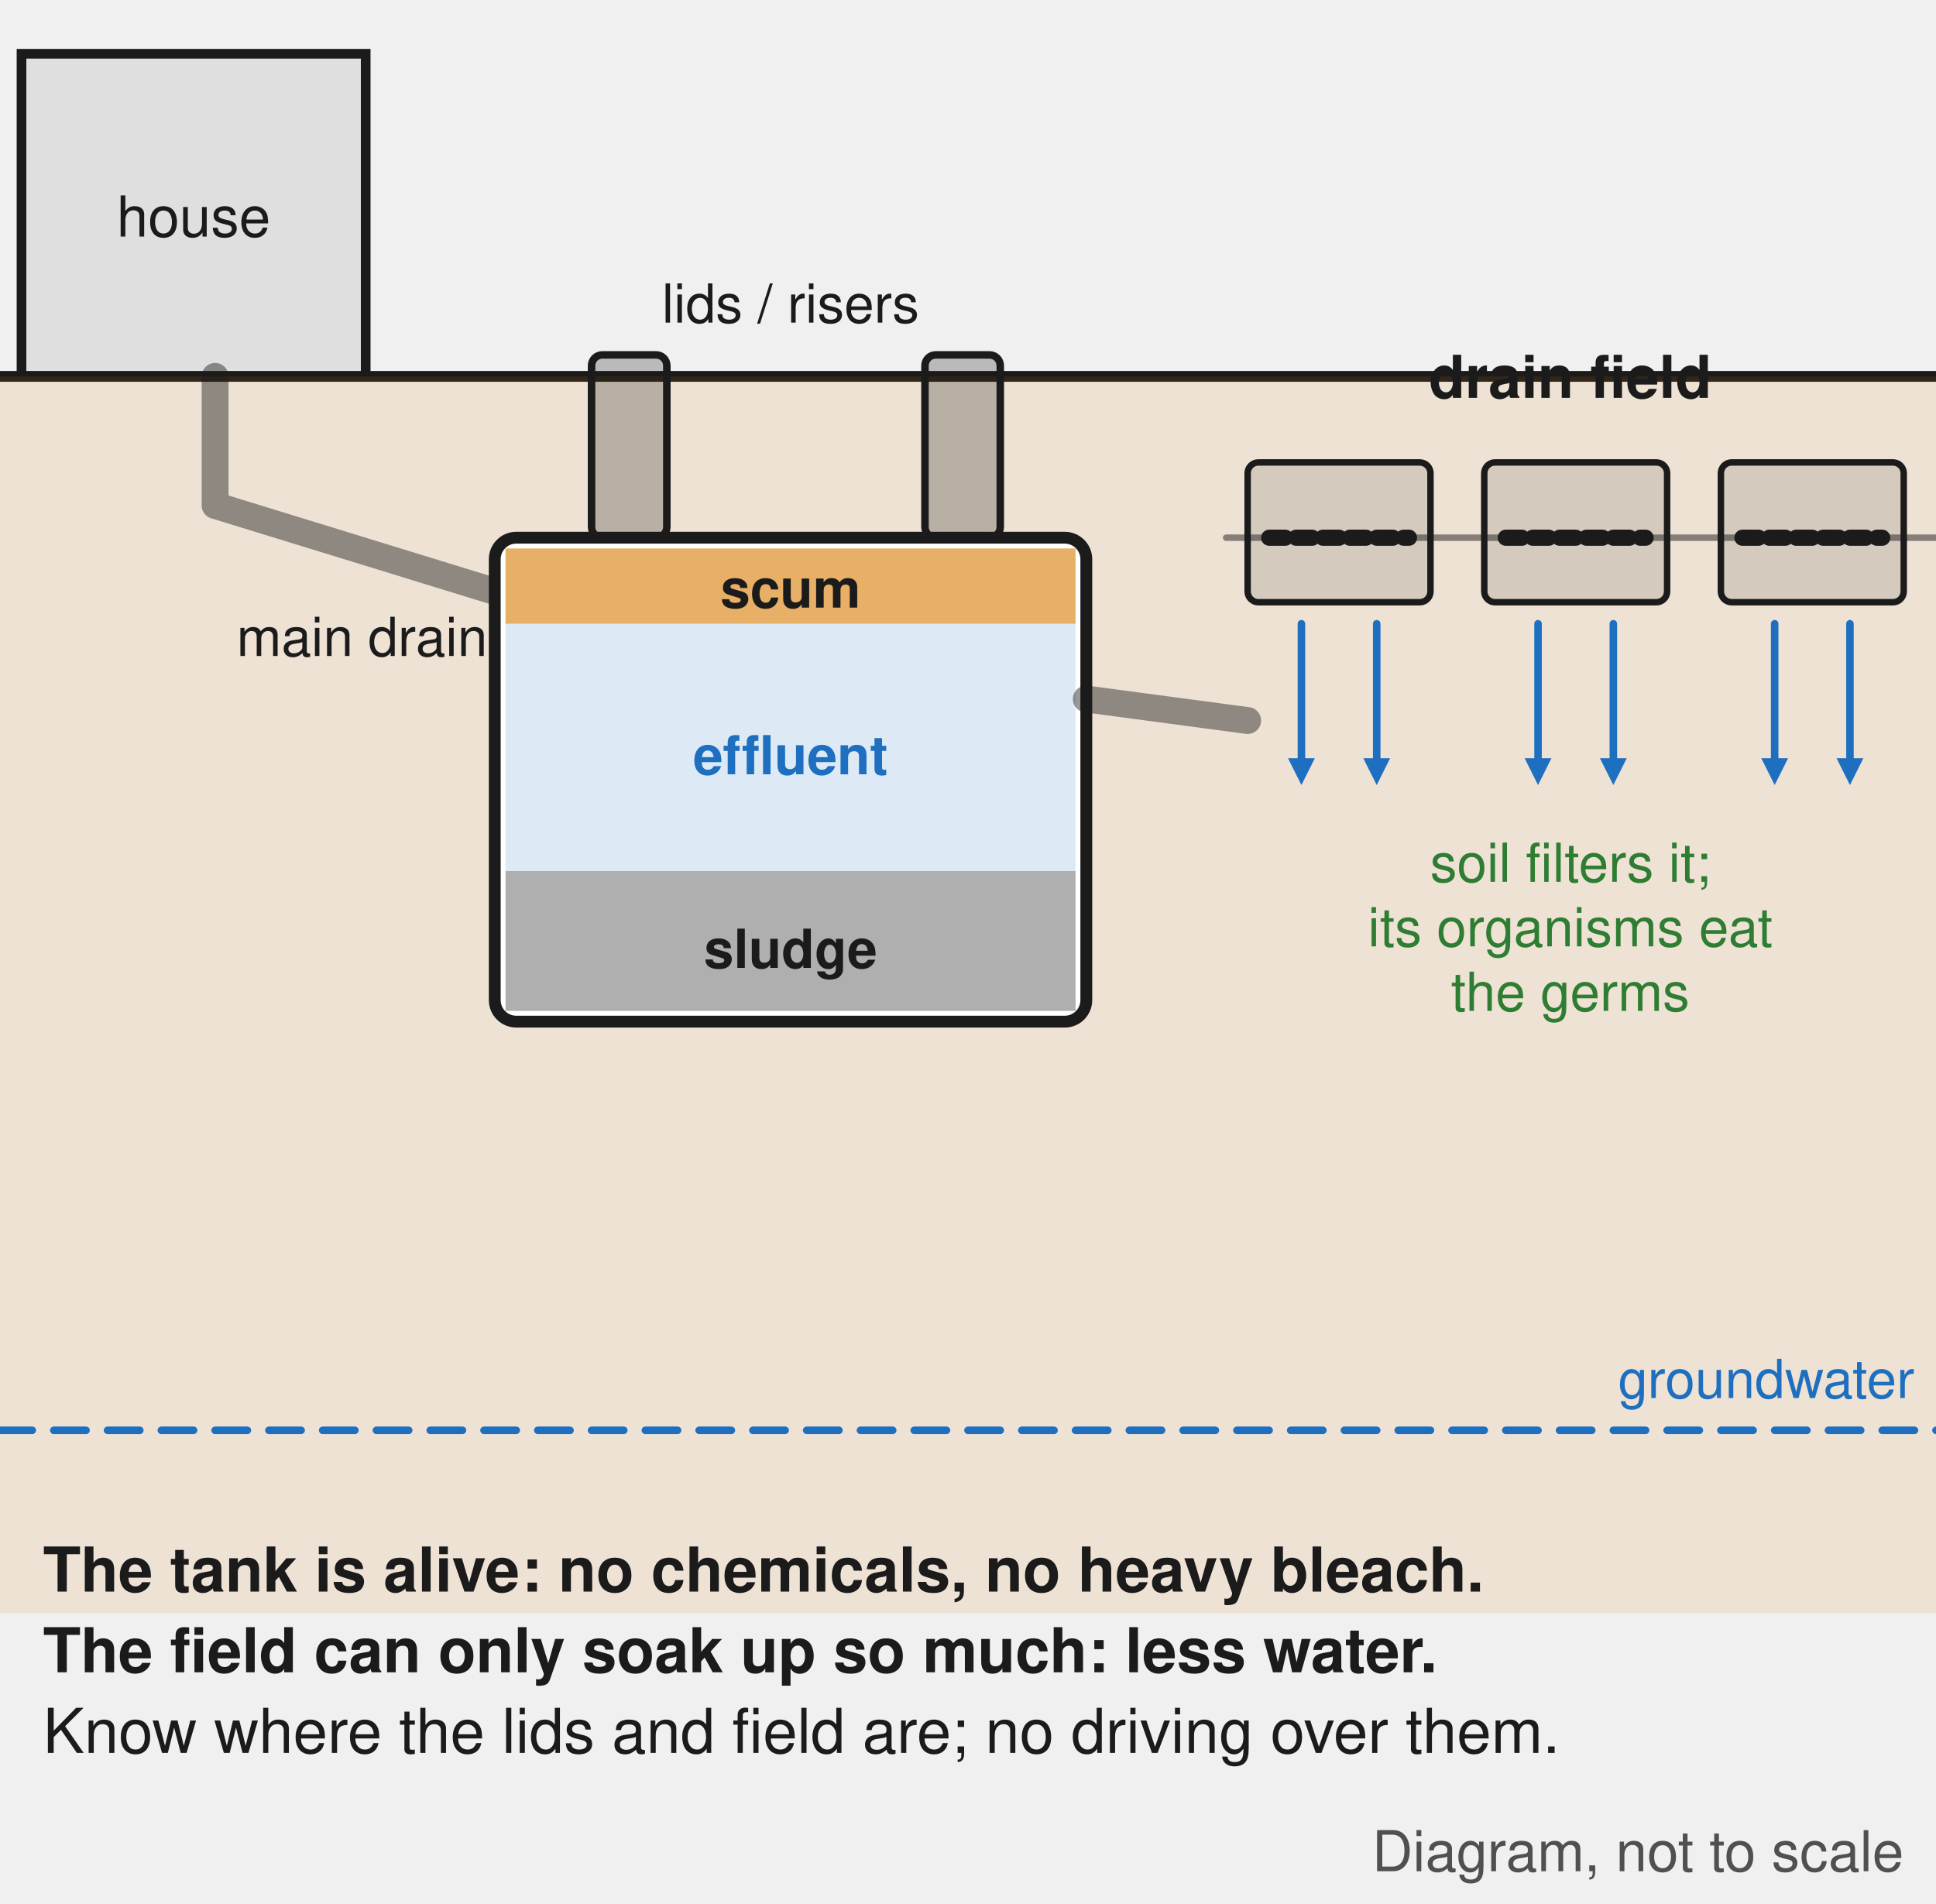
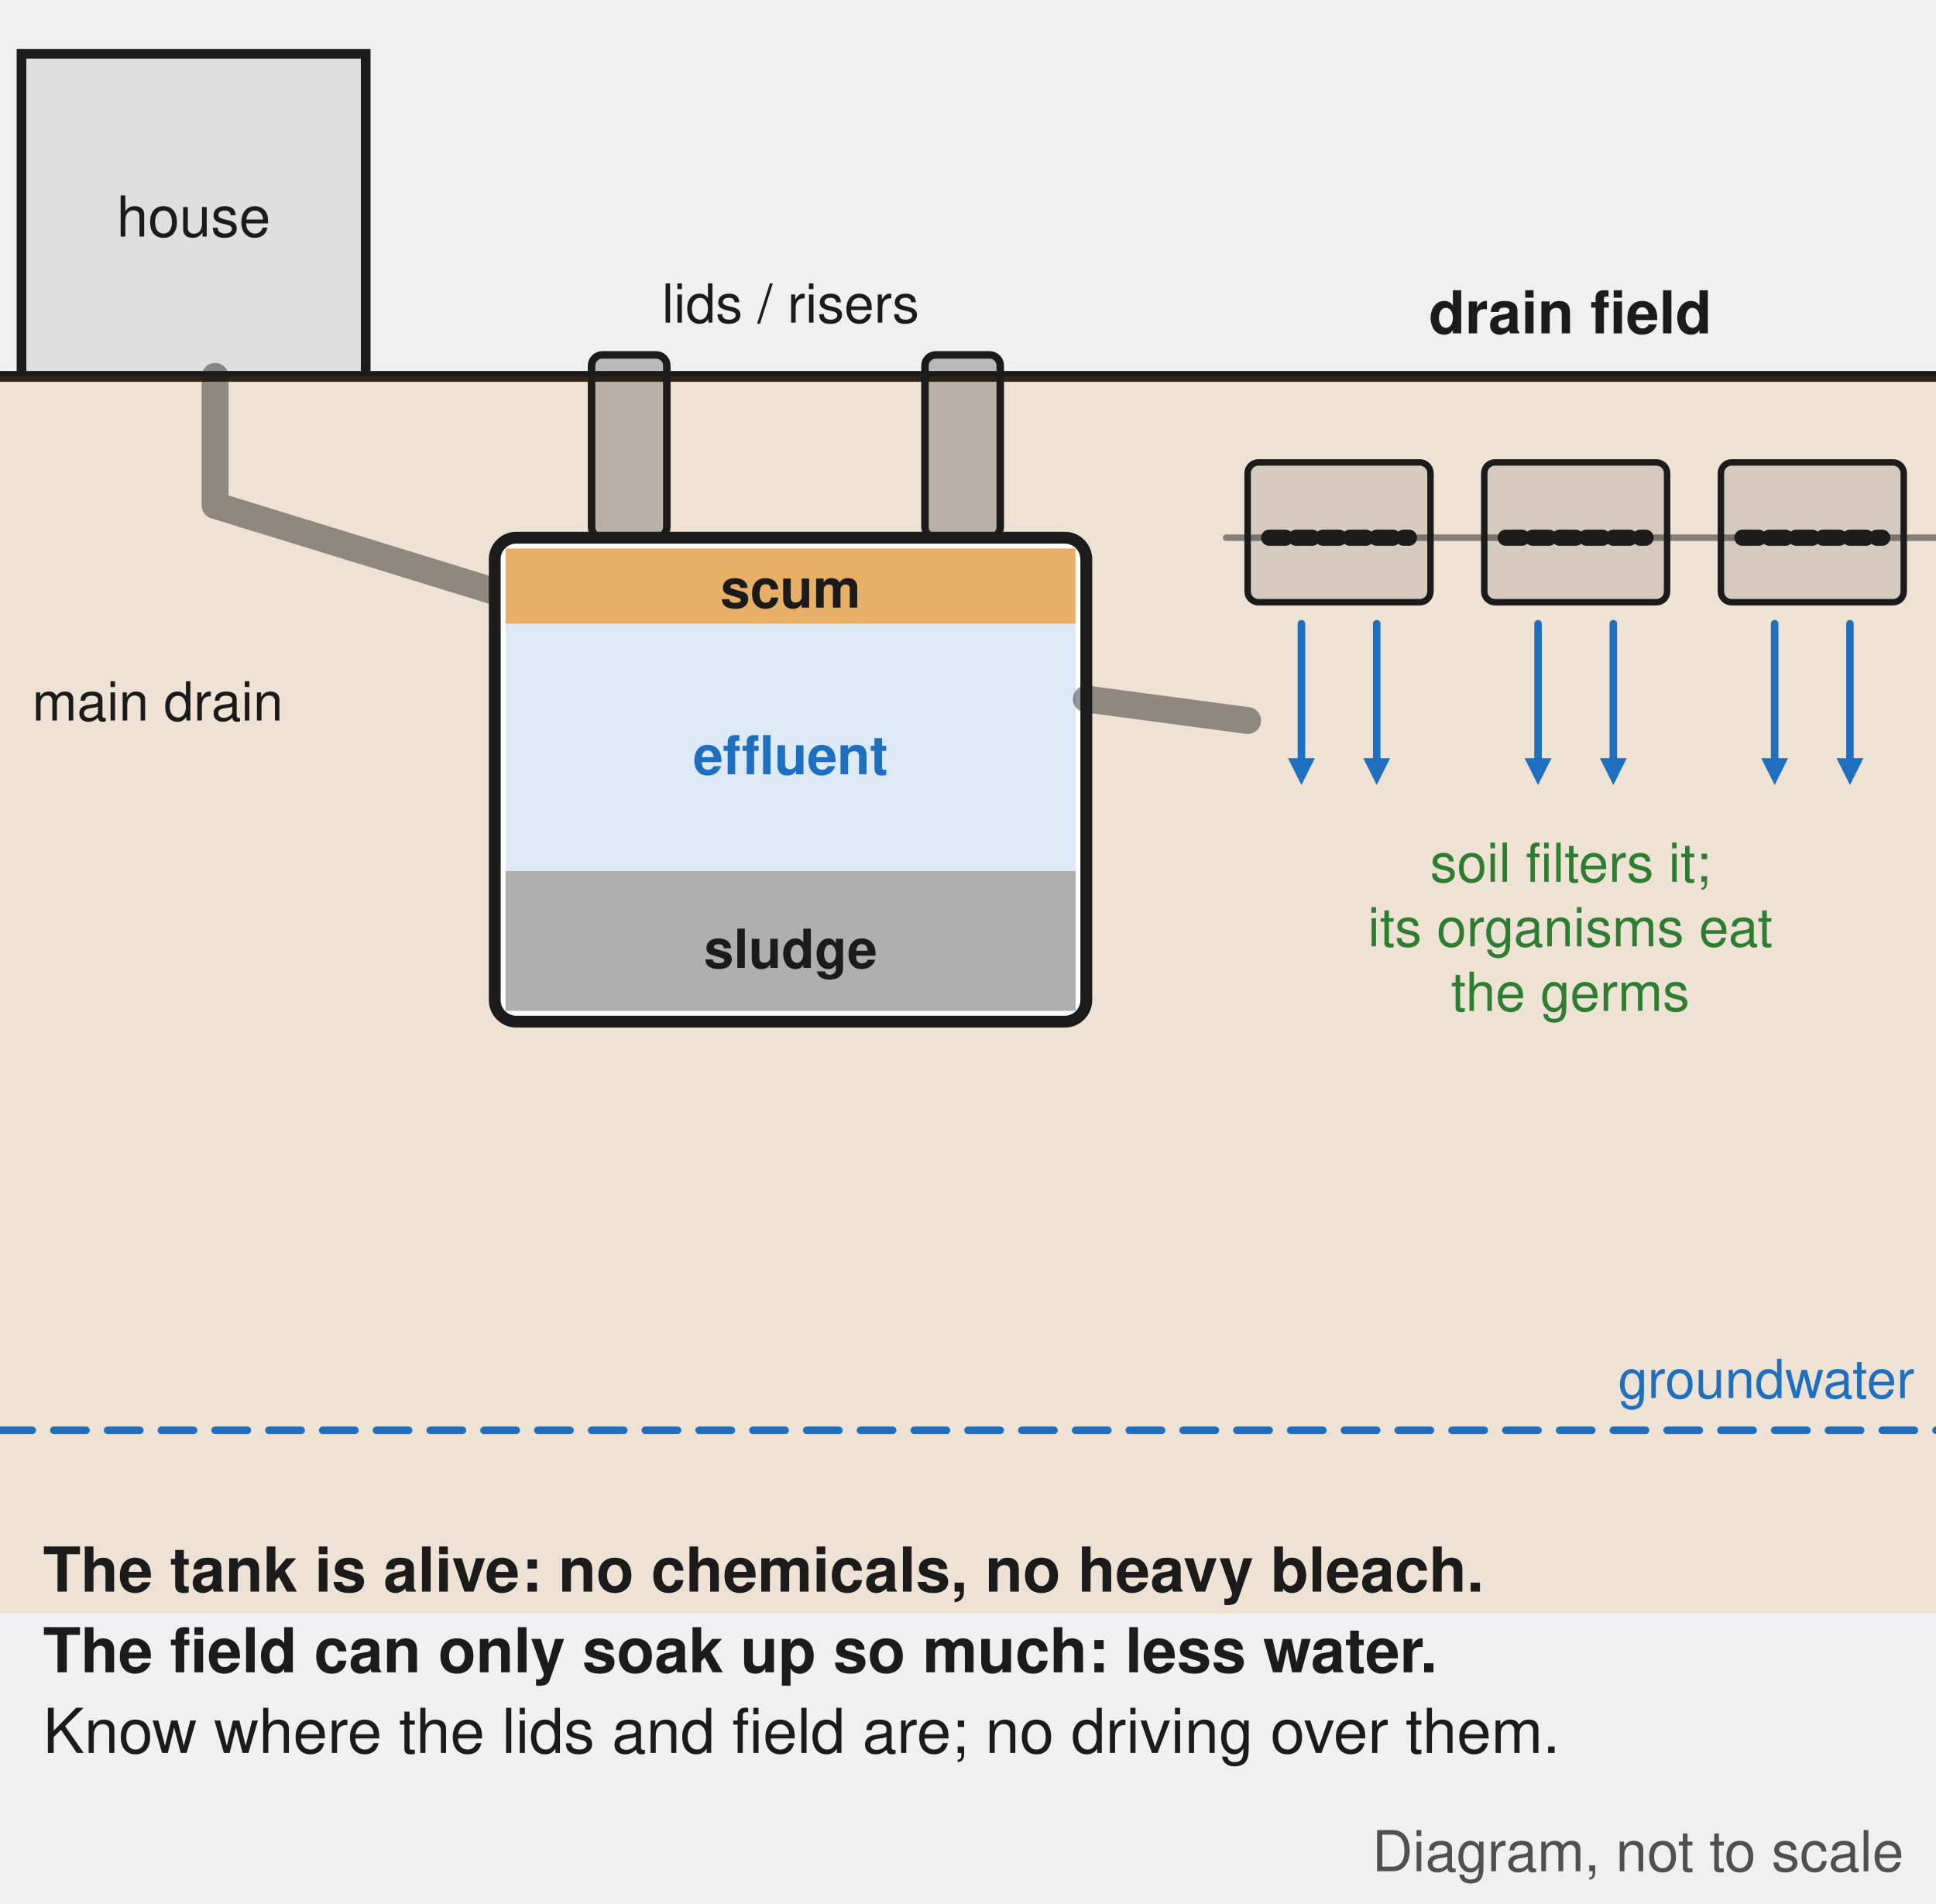
<svg xmlns="http://www.w3.org/2000/svg" viewBox="0 0 360 354" width="360" height="354" color="#1b1b1b" font-family="Helvetica, Arial, sans-serif" font-size="13" class="gpfig fig-septic-system" aria-label="How a septic tank and drain field work">
  <rect x="4" y="10" width="64" height="60" fill="currentColor" fill-opacity="0.08" stroke="currentColor" stroke-width="1.8" />
  <text x="36" y="44" font-size="10.5" text-anchor="middle" fill="currentColor">house</text>
  <line x1="0" y1="70" x2="360" y2="70" stroke="currentColor" stroke-width="2" stroke-linecap="round" />
  <rect x="0" y="70" width="360" height="230" fill="#d97a00" fill-opacity="0.12" stroke="none" />
  <path d="M40,70 L40,94 L92,110" fill="none" stroke="currentColor" stroke-width="5" stroke-linejoin="round" stroke-linecap="round" opacity="0.45" />
-   <text x="44" y="122" font-size="10" fill="currentColor">main drain</text>
+   <text x="6" y="134" font-size="10" fill="currentColor">main drain</text>
  <rect x="92" y="100" width="110" height="90" rx="4" fill="white" stroke="currentColor" stroke-width="2.2" />
  <rect x="94" y="102" width="106" height="14" fill="#d97a00" fill-opacity="0.6" stroke="none" />
  <text x="147.0" y="113" font-size="10" text-anchor="middle" font-weight="bold" fill="currentColor">scum</text>
  <rect x="94" y="116" width="106" height="46" fill="#1e6fc0" fill-opacity="0.15" stroke="none" />
  <text x="147.0" y="144" font-size="10" text-anchor="middle" font-weight="bold" fill="#1e6fc0">effluent</text>
  <rect x="94" y="162" width="106" height="26" fill="currentColor" fill-opacity="0.35" stroke="none" />
  <text x="147.0" y="180" font-size="10" text-anchor="middle" font-weight="bold" fill="currentColor">sludge</text>
  <rect x="110" y="66" width="14" height="34" rx="2" fill="currentColor" fill-opacity="0.25" stroke="currentColor" stroke-width="1.4" />
  <rect x="172" y="66" width="14" height="34" rx="2" fill="currentColor" fill-opacity="0.25" stroke="currentColor" stroke-width="1.4" />
  <text x="147.0" y="60" font-size="10" text-anchor="middle" fill="currentColor">lids / risers</text>
  <path d="M202,130 L232,134" fill="none" stroke="currentColor" stroke-width="5" stroke-linejoin="round" stroke-linecap="round" opacity="0.45" />
  <rect x="232" y="86" width="34" height="26" rx="2" fill="currentColor" fill-opacity="0.12" stroke="currentColor" stroke-width="1.2" />
  <line x1="236" y1="100" x2="262" y2="100" stroke="currentColor" stroke-width="3" stroke-linecap="round" stroke-dasharray="3 2" />
  <line x1="242" y1="116" x2="242.0" y2="141.0" stroke="#1e6fc0" stroke-width="1.4" stroke-linecap="round" />
  <path d="M242,146 L244.5,141.0 L239.5,141.0 Z" fill="#1e6fc0" stroke="none" />
  <line x1="256" y1="116" x2="256.0" y2="141.0" stroke="#1e6fc0" stroke-width="1.4" stroke-linecap="round" />
  <path d="M256,146 L258.5,141.0 L253.5,141.0 Z" fill="#1e6fc0" stroke="none" />
  <rect x="276" y="86" width="34" height="26" rx="2" fill="currentColor" fill-opacity="0.12" stroke="currentColor" stroke-width="1.2" />
  <line x1="280" y1="100" x2="306" y2="100" stroke="currentColor" stroke-width="3" stroke-linecap="round" stroke-dasharray="3 2" />
  <line x1="286" y1="116" x2="286.0" y2="141.0" stroke="#1e6fc0" stroke-width="1.4" stroke-linecap="round" />
  <path d="M286,146 L288.5,141.0 L283.5,141.0 Z" fill="#1e6fc0" stroke="none" />
  <line x1="300" y1="116" x2="300.0" y2="141.0" stroke="#1e6fc0" stroke-width="1.4" stroke-linecap="round" />
  <path d="M300,146 L302.5,141.0 L297.5,141.0 Z" fill="#1e6fc0" stroke="none" />
  <rect x="320" y="86" width="34" height="26" rx="2" fill="currentColor" fill-opacity="0.12" stroke="currentColor" stroke-width="1.2" />
  <line x1="324" y1="100" x2="350" y2="100" stroke="currentColor" stroke-width="3" stroke-linecap="round" stroke-dasharray="3 2" />
  <line x1="330" y1="116" x2="330.0" y2="141.0" stroke="#1e6fc0" stroke-width="1.4" stroke-linecap="round" />
  <path d="M330,146 L332.5,141.0 L327.5,141.0 Z" fill="#1e6fc0" stroke="none" />
  <line x1="344" y1="116" x2="344.0" y2="141.0" stroke="#1e6fc0" stroke-width="1.4" stroke-linecap="round" />
  <path d="M344,146 L346.5,141.0 L341.5,141.0 Z" fill="#1e6fc0" stroke="none" />
  <line x1="228" y1="100" x2="360" y2="100" stroke="currentColor" stroke-width="1.2" stroke-linecap="round" opacity="0.5" />
-   <text x="292" y="74" font-size="11" text-anchor="middle" font-weight="bold" fill="currentColor">drain field</text>
+   <text x="292" y="62" font-size="11" text-anchor="middle" font-weight="bold" fill="currentColor">drain field</text>
  <text x="292" y="164" font-size="10" text-anchor="middle" fill="#2e7d32">soil filters it;</text>
  <text x="292" y="176" font-size="10" text-anchor="middle" fill="#2e7d32">its organisms eat</text>
  <text x="292" y="188" font-size="10" text-anchor="middle" fill="#2e7d32">the germs</text>
  <line x1="0" y1="266" x2="360" y2="266" stroke="#1e6fc0" stroke-width="1.4" stroke-linecap="round" stroke-dasharray="6 4" />
  <text x="356" y="260" font-size="10" text-anchor="end" fill="#1e6fc0">groundwater</text>
  <text x="8" y="296" font-size="11.5" font-weight="bold" fill="currentColor">The tank is alive: no chemicals, no heavy bleach.</text>
  <text x="8" y="311" font-size="11.5" font-weight="bold" fill="currentColor">The field can only soak up so much: less water.</text>
  <text x="8" y="326" font-size="11.5" fill="currentColor">Know where the lids and field are; no driving over them.</text>
  <text x="354" y="348" font-size="10.5" text-anchor="end" fill="currentColor" opacity="0.75">Diagram, not to scale</text>
</svg>
